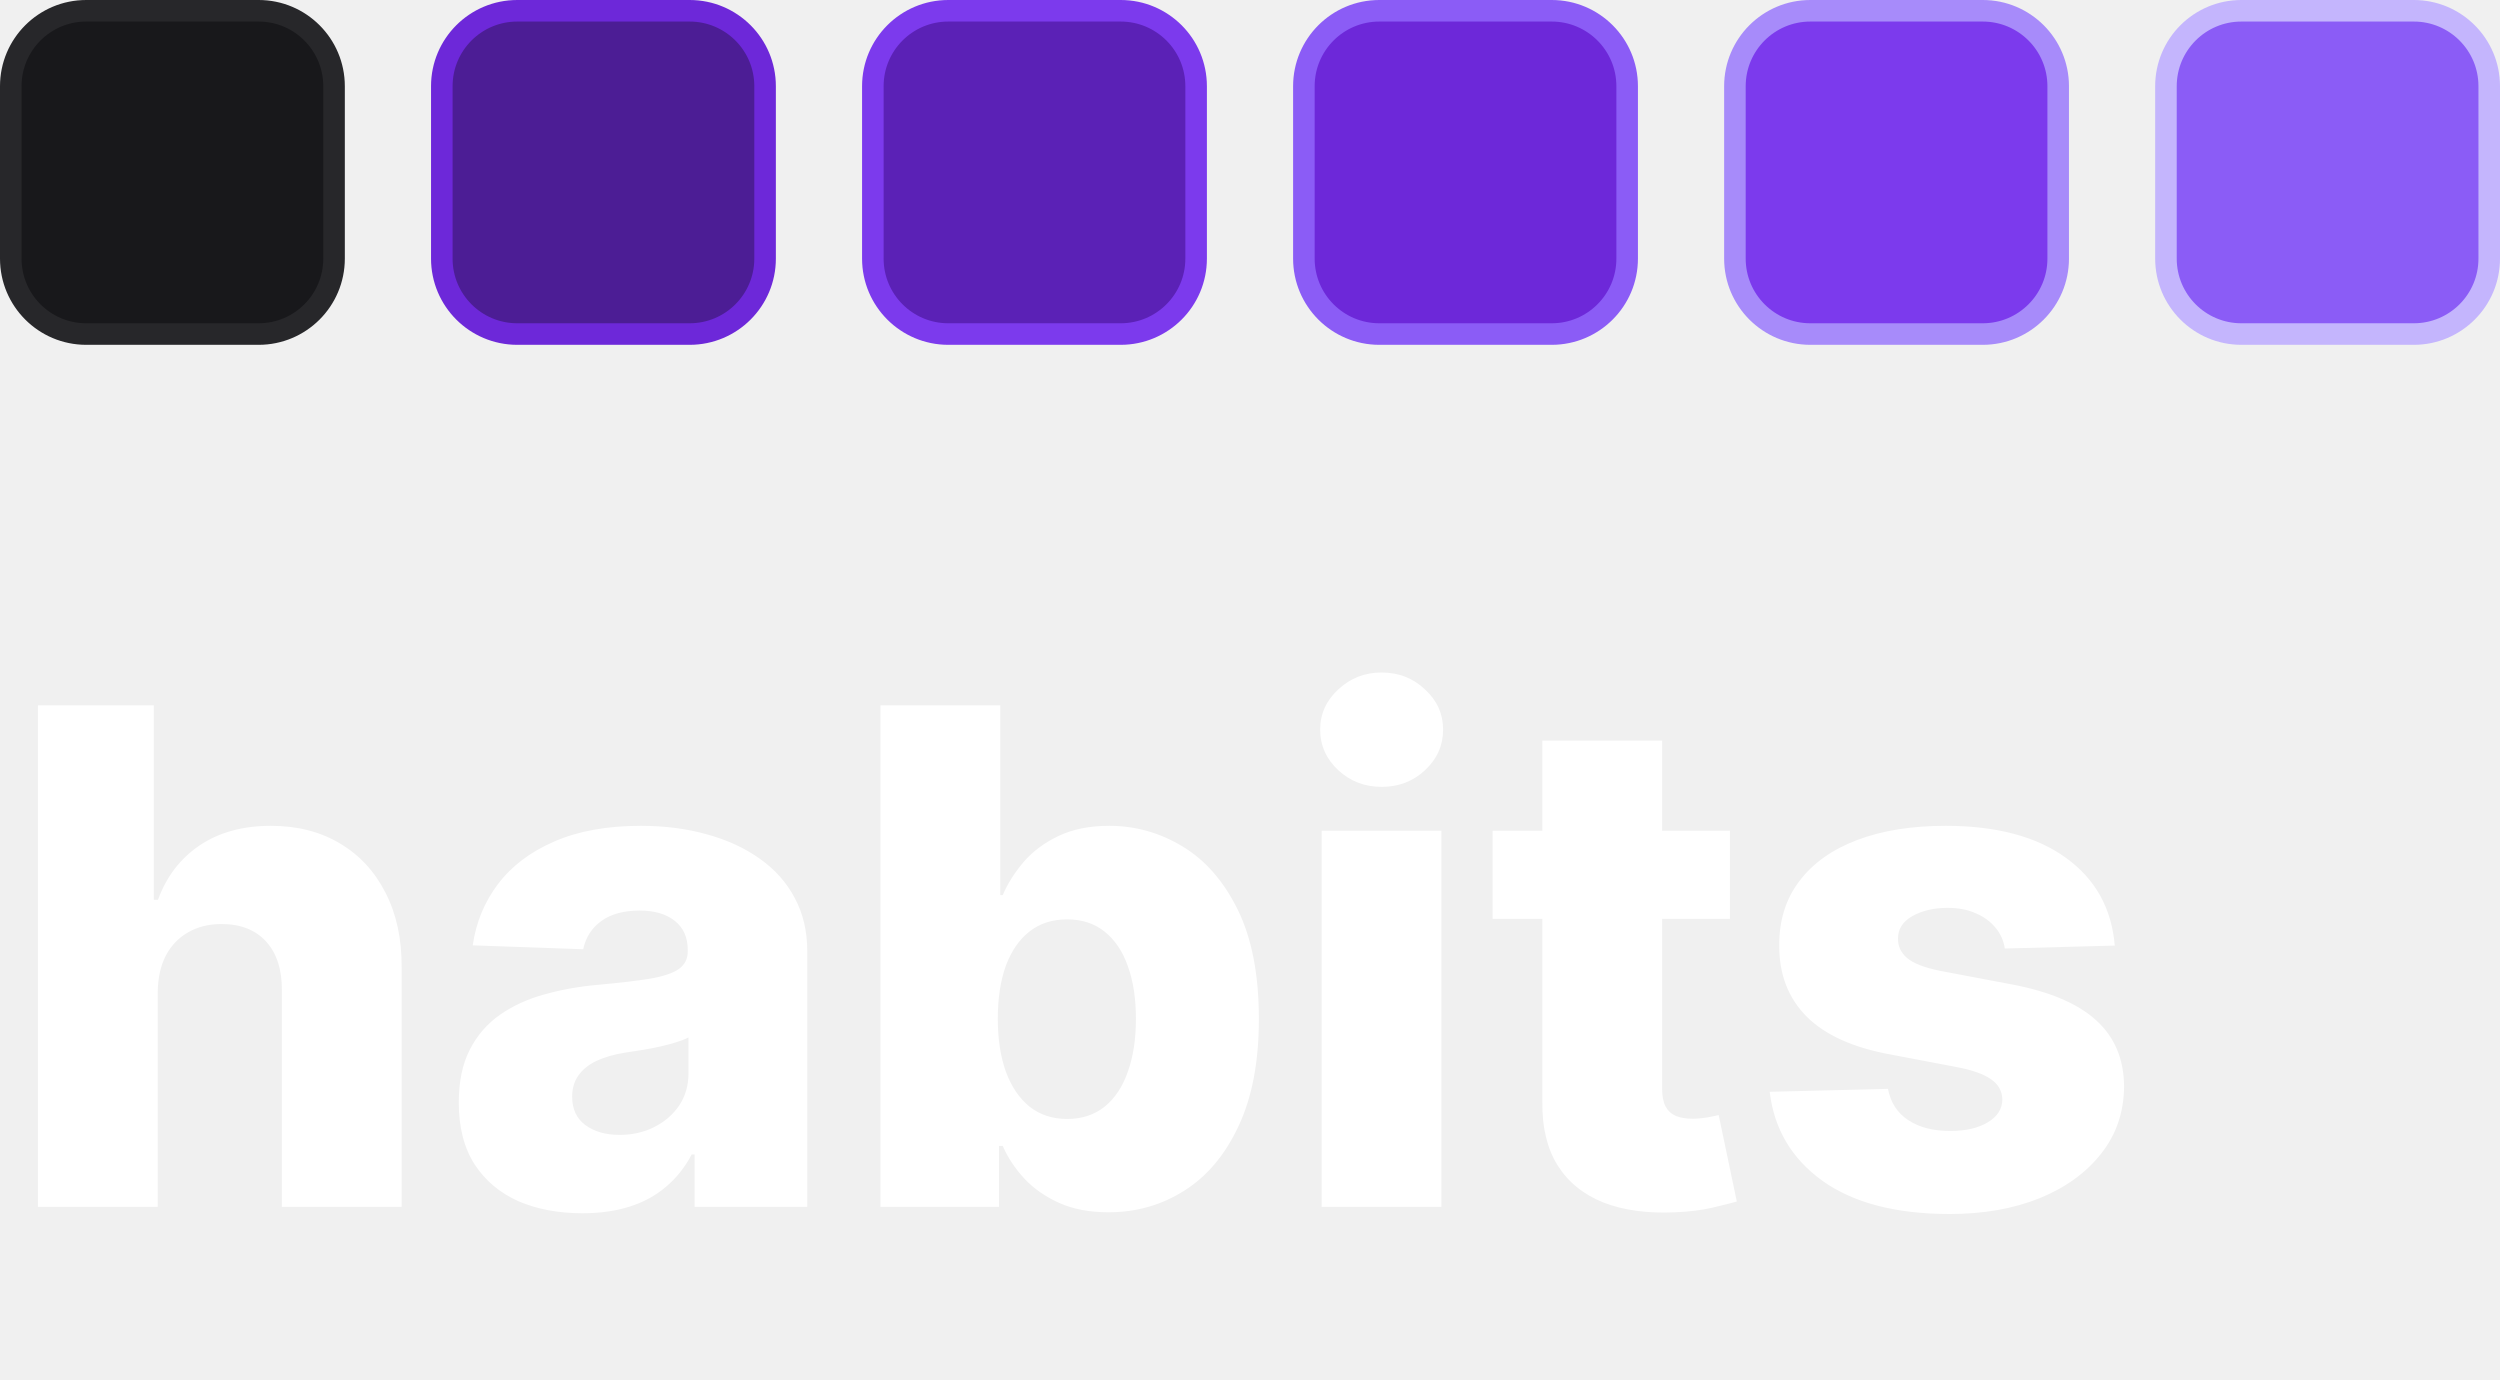
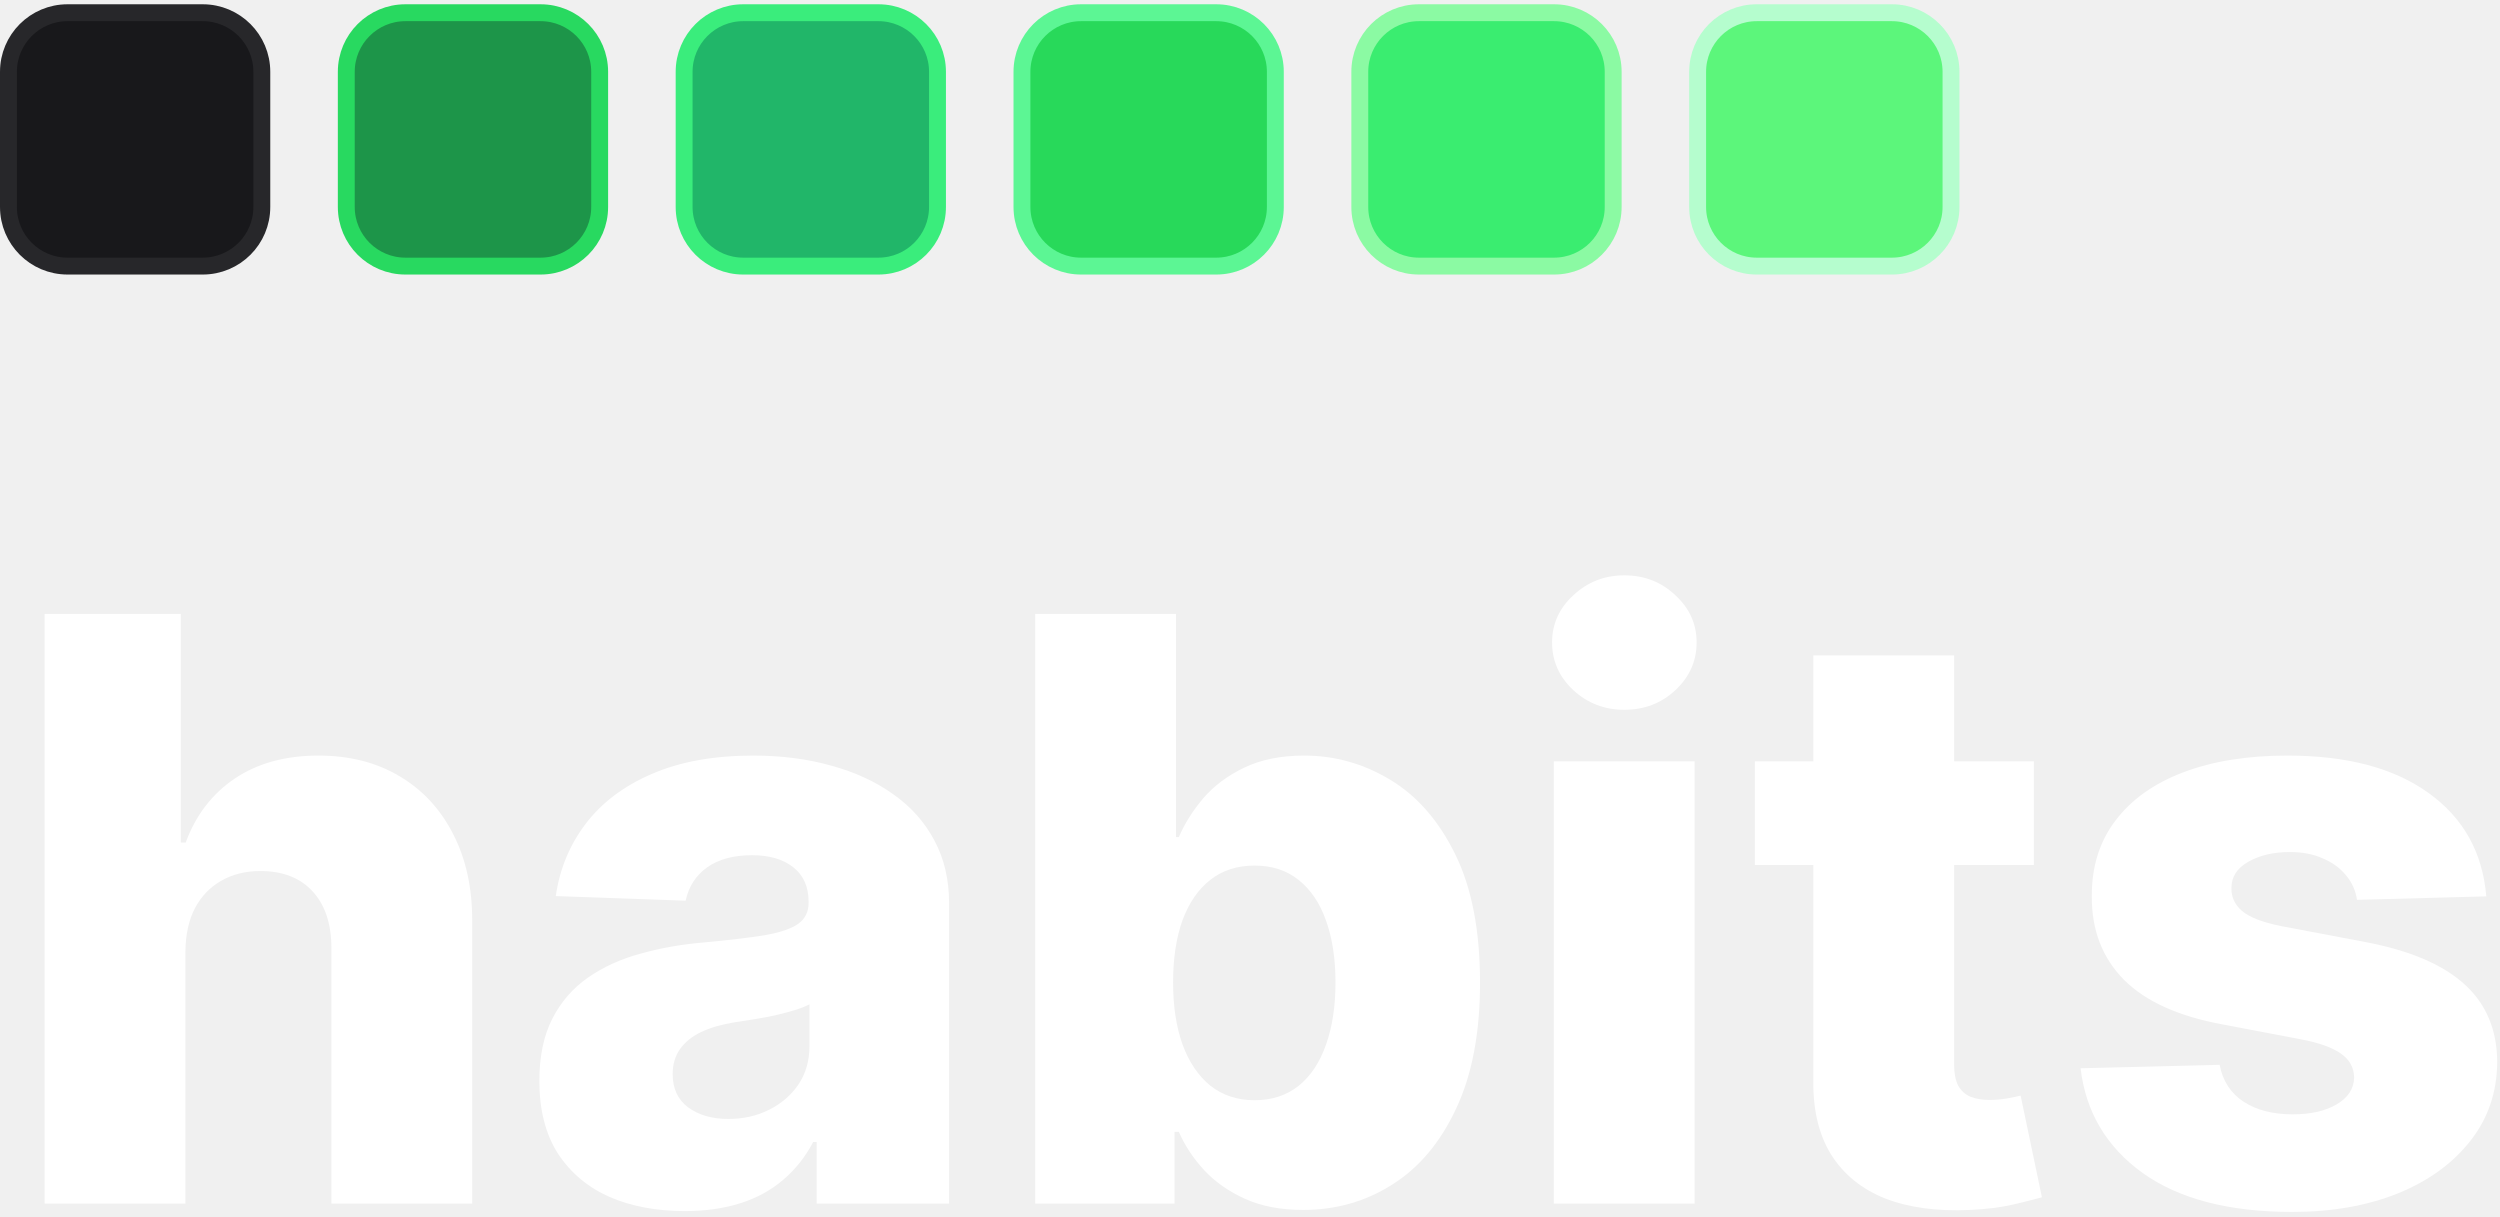
- <svg xmlns="http://www.w3.org/2000/svg" width="116" height="64" viewBox="0 0 116 64" fill="none">
-   <path d="M7.318 46.045V56H1.761V32.727H7.136V41.75H7.33C7.723 40.674 8.367 39.833 9.261 39.227C10.163 38.621 11.265 38.318 12.568 38.318C13.796 38.318 14.864 38.591 15.773 39.136C16.682 39.674 17.386 40.436 17.886 41.42C18.394 42.405 18.644 43.557 18.636 44.875V56H13.079V45.966C13.087 44.996 12.845 44.239 12.352 43.693C11.86 43.148 11.167 42.875 10.273 42.875C9.689 42.875 9.174 43.004 8.727 43.261C8.288 43.511 7.943 43.871 7.693 44.341C7.451 44.811 7.326 45.379 7.318 46.045ZM27.026 56.295C25.912 56.295 24.923 56.11 24.06 55.739C23.204 55.36 22.526 54.792 22.026 54.034C21.533 53.269 21.287 52.311 21.287 51.159C21.287 50.189 21.457 49.371 21.798 48.705C22.139 48.038 22.609 47.496 23.207 47.08C23.806 46.663 24.495 46.349 25.276 46.136C26.056 45.917 26.889 45.769 27.776 45.693C28.768 45.602 29.567 45.508 30.173 45.409C30.779 45.303 31.219 45.155 31.491 44.966C31.772 44.769 31.912 44.492 31.912 44.136V44.08C31.912 43.496 31.711 43.045 31.31 42.727C30.908 42.409 30.366 42.25 29.685 42.25C28.95 42.25 28.359 42.409 27.912 42.727C27.465 43.045 27.181 43.485 27.06 44.045L21.935 43.864C22.086 42.803 22.476 41.856 23.105 41.023C23.741 40.182 24.613 39.523 25.719 39.045C26.832 38.561 28.169 38.318 29.73 38.318C30.844 38.318 31.87 38.451 32.81 38.716C33.749 38.974 34.567 39.352 35.264 39.852C35.961 40.345 36.499 40.951 36.878 41.67C37.264 42.39 37.457 43.212 37.457 44.136V56H32.23V53.568H32.094C31.783 54.159 31.385 54.659 30.901 55.068C30.423 55.477 29.859 55.784 29.207 55.989C28.563 56.193 27.836 56.295 27.026 56.295ZM28.741 52.659C29.34 52.659 29.878 52.538 30.355 52.295C30.84 52.053 31.226 51.72 31.514 51.295C31.802 50.864 31.946 50.364 31.946 49.795V48.136C31.787 48.22 31.594 48.295 31.366 48.364C31.147 48.432 30.904 48.496 30.639 48.557C30.374 48.617 30.101 48.67 29.821 48.716C29.541 48.761 29.272 48.803 29.014 48.841C28.491 48.924 28.044 49.053 27.673 49.227C27.31 49.401 27.029 49.629 26.832 49.909C26.643 50.182 26.548 50.508 26.548 50.886C26.548 51.462 26.753 51.901 27.162 52.205C27.579 52.508 28.105 52.659 28.741 52.659ZM40.855 56V32.727H46.412V41.534H46.526C46.753 41.004 47.075 40.492 47.492 40C47.916 39.508 48.454 39.106 49.105 38.795C49.764 38.477 50.552 38.318 51.469 38.318C52.681 38.318 53.813 38.636 54.867 39.273C55.927 39.909 56.783 40.89 57.435 42.216C58.086 43.542 58.412 45.231 58.412 47.284C58.412 49.261 58.097 50.917 57.469 52.25C56.847 53.583 56.007 54.583 54.946 55.25C53.893 55.917 52.722 56.25 51.435 56.25C50.556 56.25 49.794 56.106 49.151 55.818C48.507 55.53 47.965 55.151 47.526 54.682C47.094 54.212 46.76 53.708 46.526 53.17H46.355V56H40.855ZM46.298 47.273C46.298 48.212 46.423 49.03 46.673 49.727C46.931 50.424 47.298 50.966 47.776 51.352C48.26 51.731 48.84 51.92 49.514 51.92C50.196 51.92 50.776 51.731 51.253 51.352C51.73 50.966 52.09 50.424 52.332 49.727C52.582 49.03 52.707 48.212 52.707 47.273C52.707 46.333 52.582 45.519 52.332 44.83C52.09 44.14 51.73 43.606 51.253 43.227C50.783 42.849 50.204 42.659 49.514 42.659C48.832 42.659 48.253 42.845 47.776 43.216C47.298 43.587 46.931 44.117 46.673 44.807C46.423 45.496 46.298 46.318 46.298 47.273ZM61.324 56V38.545H66.881V56H61.324ZM64.108 36.511C63.328 36.511 62.657 36.254 62.097 35.739C61.536 35.216 61.256 34.587 61.256 33.852C61.256 33.125 61.536 32.504 62.097 31.989C62.657 31.466 63.328 31.204 64.108 31.204C64.896 31.204 65.566 31.466 66.119 31.989C66.68 32.504 66.96 33.125 66.96 33.852C66.96 34.587 66.68 35.216 66.119 35.739C65.566 36.254 64.896 36.511 64.108 36.511ZM80.27 38.545V42.636H69.258V38.545H80.27ZM71.565 34.364H77.122V50.511C77.122 50.852 77.175 51.129 77.281 51.341C77.395 51.545 77.558 51.693 77.77 51.784C77.982 51.867 78.236 51.909 78.531 51.909C78.743 51.909 78.967 51.89 79.202 51.852C79.444 51.807 79.626 51.769 79.747 51.739L80.588 55.75C80.323 55.826 79.948 55.92 79.463 56.034C78.986 56.148 78.414 56.22 77.747 56.25C76.444 56.311 75.327 56.159 74.395 55.795C73.471 55.424 72.762 54.849 72.27 54.068C71.785 53.288 71.55 52.307 71.565 51.125V34.364ZM98.125 43.875L93.023 44.011C92.97 43.648 92.826 43.326 92.591 43.045C92.356 42.758 92.049 42.534 91.671 42.375C91.299 42.208 90.867 42.125 90.375 42.125C89.731 42.125 89.182 42.254 88.727 42.511C88.28 42.769 88.061 43.117 88.068 43.557C88.061 43.898 88.197 44.193 88.477 44.443C88.765 44.693 89.276 44.894 90.011 45.045L93.375 45.682C95.117 46.015 96.413 46.568 97.261 47.341C98.117 48.114 98.549 49.136 98.557 50.409C98.549 51.606 98.193 52.648 97.489 53.534C96.792 54.42 95.837 55.11 94.625 55.602C93.413 56.087 92.026 56.33 90.466 56.33C87.974 56.33 86.008 55.818 84.568 54.795C83.136 53.765 82.318 52.386 82.114 50.659L87.602 50.523C87.724 51.159 88.038 51.644 88.546 51.977C89.053 52.311 89.701 52.477 90.489 52.477C91.201 52.477 91.78 52.345 92.227 52.08C92.674 51.814 92.901 51.462 92.909 51.023C92.901 50.629 92.727 50.314 92.386 50.08C92.046 49.837 91.511 49.648 90.784 49.511L87.739 48.932C85.989 48.614 84.686 48.026 83.829 47.17C82.974 46.307 82.549 45.208 82.557 43.875C82.549 42.708 82.86 41.712 83.489 40.886C84.117 40.053 85.011 39.417 86.171 38.977C87.329 38.538 88.697 38.318 90.273 38.318C92.636 38.318 94.5 38.814 95.864 39.807C97.227 40.792 97.981 42.148 98.125 43.875Z" fill="white" />
-   <rect x="0.5" y="0.5" width="15" height="15" rx="3.5" fill="#18181B" stroke="#27272A" />
-   <rect x="20.5" y="0.5" width="15" height="15" rx="3.5" fill="#4C1D95" stroke="#6D28D9" />
-   <rect x="40.5" y="0.5" width="15" height="15" rx="3.5" fill="#5B21B6" stroke="#7C3AED" />
-   <rect x="60.5" y="0.5" width="15" height="15" rx="3.5" fill="#6D28D9" stroke="#8B5CF6" />
-   <rect x="80.5" y="0.5" width="15" height="15" rx="3.5" fill="#7C3AED" stroke="#A78BFA" />
-   <rect x="100.5" y="0.5" width="15" height="15" rx="3.5" fill="#8B5CF6" stroke="#C4B5FD" />
+ <svg xmlns="http://www.w3.org/2000/svg" width="148" height="72" viewBox="0 0 148 72" fill="none">
+   <path d="M10.977 56.321V71.253H2.642V36.344H10.704V49.878H10.994C11.585 48.264 12.551 47.003 13.892 46.094C15.244 45.185 16.898 44.73 18.852 44.73C20.693 44.73 22.296 45.139 23.659 45.957C25.023 46.764 26.079 47.906 26.829 49.383C27.591 50.861 27.966 52.588 27.954 54.565V71.253H19.619V56.202C19.631 54.747 19.267 53.611 18.528 52.793C17.79 51.974 16.75 51.565 15.409 51.565C14.534 51.565 13.761 51.758 13.091 52.145C12.432 52.52 11.915 53.06 11.54 53.764C11.176 54.469 10.989 55.321 10.977 56.321Z" fill="white" />
+   <path d="M40.538 71.696C38.868 71.696 37.385 71.418 36.09 70.861C34.805 70.293 33.788 69.44 33.038 68.304C32.3 67.156 31.93 65.719 31.93 63.992C31.93 62.537 32.186 61.31 32.697 60.31C33.209 59.31 33.913 58.497 34.811 57.872C35.709 57.247 36.743 56.776 37.913 56.457C39.084 56.128 40.334 55.906 41.663 55.793C43.152 55.656 44.351 55.514 45.26 55.367C46.169 55.207 46.828 54.986 47.237 54.702C47.658 54.406 47.868 53.992 47.868 53.457V53.372C47.868 52.497 47.567 51.821 46.965 51.344C46.362 50.867 45.55 50.628 44.527 50.628C43.425 50.628 42.538 50.867 41.868 51.344C41.197 51.821 40.771 52.48 40.59 53.321L32.902 53.048C33.129 51.457 33.715 50.037 34.658 48.787C35.612 47.526 36.919 46.537 38.578 45.821C40.249 45.094 42.254 44.73 44.595 44.73C46.266 44.73 47.805 44.929 49.215 45.327C50.624 45.713 51.851 46.281 52.896 47.031C53.942 47.77 54.749 48.679 55.317 49.758C55.896 50.838 56.186 52.071 56.186 53.457V71.253H48.345V67.605H48.141C47.675 68.492 47.078 69.242 46.351 69.855C45.635 70.469 44.788 70.929 43.811 71.236C42.845 71.543 41.754 71.696 40.538 71.696ZM43.112 66.242C44.01 66.242 44.817 66.06 45.533 65.696C46.26 65.332 46.84 64.832 47.271 64.196C47.703 63.548 47.919 62.798 47.919 61.946V59.457C47.68 59.582 47.391 59.696 47.05 59.798C46.72 59.901 46.356 59.997 45.959 60.088C45.561 60.179 45.152 60.258 44.731 60.327C44.311 60.395 43.908 60.457 43.521 60.514C42.737 60.639 42.067 60.832 41.51 61.094C40.965 61.355 40.544 61.696 40.249 62.117C39.965 62.526 39.822 63.014 39.822 63.582C39.822 64.446 40.129 65.105 40.743 65.56C41.368 66.014 42.158 66.242 43.112 66.242Z" fill="white" />
+   <path d="M61.283 71.253V36.344H69.618V49.554H69.788C70.129 48.758 70.612 47.992 71.237 47.253C71.874 46.514 72.68 45.912 73.658 45.446C74.646 44.969 75.828 44.73 77.203 44.73C79.021 44.73 80.72 45.207 82.3 46.162C83.891 47.117 85.175 48.588 86.152 50.577C87.129 52.565 87.618 55.099 87.618 58.179C87.618 61.145 87.146 63.628 86.203 65.628C85.271 67.628 84.01 69.128 82.419 70.128C80.84 71.128 79.084 71.628 77.152 71.628C75.834 71.628 74.692 71.412 73.726 70.98C72.76 70.548 71.947 69.98 71.288 69.276C70.641 68.571 70.141 67.815 69.788 67.008H69.533V71.253H61.283ZM69.447 58.162C69.447 59.571 69.635 60.798 70.01 61.844C70.396 62.889 70.947 63.702 71.663 64.281C72.391 64.849 73.26 65.133 74.271 65.133C75.294 65.133 76.163 64.849 76.879 64.281C77.595 63.702 78.135 62.889 78.499 61.844C78.874 60.798 79.061 59.571 79.061 58.162C79.061 56.753 78.874 55.531 78.499 54.497C78.135 53.463 77.595 52.662 76.879 52.094C76.175 51.526 75.305 51.242 74.271 51.242C73.249 51.242 72.379 51.52 71.663 52.077C70.947 52.633 70.396 53.429 70.01 54.463C69.635 55.497 69.447 56.73 69.447 58.162Z" fill="white" />
+   <path d="M91.986 71.253V45.071H100.321V71.253H91.986ZM96.162 42.02C94.992 42.02 93.986 41.633 93.145 40.861C92.304 40.077 91.883 39.133 91.883 38.031C91.883 36.94 92.304 36.008 93.145 35.236C93.986 34.452 94.992 34.06 96.162 34.06C97.344 34.06 98.349 34.452 99.179 35.236C100.02 36.008 100.44 36.94 100.44 38.031C100.44 39.133 100.02 40.077 99.179 40.861C98.349 41.633 97.344 42.02 96.162 42.02Z" fill="white" />
+   <path d="M120.405 45.071V51.207H103.888V45.071H120.405ZM107.348 38.798H115.683V63.02C115.683 63.531 115.763 63.946 115.922 64.264C116.092 64.571 116.337 64.793 116.655 64.929C116.973 65.054 117.354 65.117 117.797 65.117C118.115 65.117 118.45 65.088 118.803 65.031C119.166 64.963 119.439 64.906 119.621 64.861L120.882 70.878C120.484 70.992 119.922 71.133 119.195 71.304C118.479 71.474 117.621 71.582 116.621 71.628C114.666 71.719 112.99 71.492 111.592 70.946C110.206 70.389 109.143 69.526 108.405 68.355C107.678 67.185 107.325 65.713 107.348 63.94V38.798Z" fill="white" />
+   <path d="M147.188 53.065L139.534 53.27C139.455 52.724 139.239 52.242 138.886 51.821C138.534 51.389 138.074 51.054 137.506 50.815C136.949 50.565 136.301 50.44 135.562 50.44C134.597 50.44 133.773 50.633 133.091 51.02C132.42 51.406 132.091 51.929 132.102 52.588C132.091 53.099 132.295 53.543 132.716 53.918C133.148 54.293 133.915 54.594 135.017 54.821L140.062 55.776C142.676 56.276 144.619 57.105 145.892 58.264C147.176 59.423 147.824 60.957 147.835 62.867C147.824 64.662 147.29 66.224 146.233 67.554C145.188 68.883 143.756 69.918 141.938 70.656C140.119 71.383 138.04 71.747 135.699 71.747C131.96 71.747 129.011 70.98 126.852 69.446C124.705 67.901 123.477 65.832 123.17 63.242L131.403 63.037C131.585 63.992 132.057 64.719 132.818 65.219C133.58 65.719 134.551 65.969 135.733 65.969C136.801 65.969 137.67 65.77 138.341 65.372C139.011 64.974 139.352 64.446 139.364 63.787C139.352 63.196 139.091 62.724 138.58 62.372C138.068 62.008 137.267 61.724 136.176 61.52L131.608 60.651C128.983 60.173 127.028 59.293 125.744 58.008C124.46 56.713 123.824 55.065 123.835 53.065C123.824 51.315 124.29 49.821 125.233 48.582C126.176 47.332 127.517 46.378 129.256 45.719C130.994 45.06 133.045 44.73 135.409 44.73C138.955 44.73 141.75 45.474 143.795 46.963C145.841 48.44 146.972 50.474 147.188 53.065Z" fill="white" />
+   <rect x="0.5" y="0.753" width="15" height="15" rx="3.5" fill="#18181B" stroke="#27272A" />
+   <rect x="20.5" y="0.753" width="15" height="15" rx="3.5" fill="#1d9549" stroke="#28d960" />
+   <rect x="40.5" y="0.753" width="15" height="15" rx="3.5" fill="#21b669" stroke="#3aed7c" />
+   <rect x="60.5" y="0.753" width="15" height="15" rx="3.5" fill="#28d95a" stroke="#5cf694" />
+   <rect x="80.5" y="0.753" width="15" height="15" rx="3.5" fill="#3aed70" stroke="#8bfaa3" />
+   <rect x="100.5" y="0.753" width="15" height="15" rx="3.5" fill="#5cf67b" stroke="#b5fdce" />
</svg>
